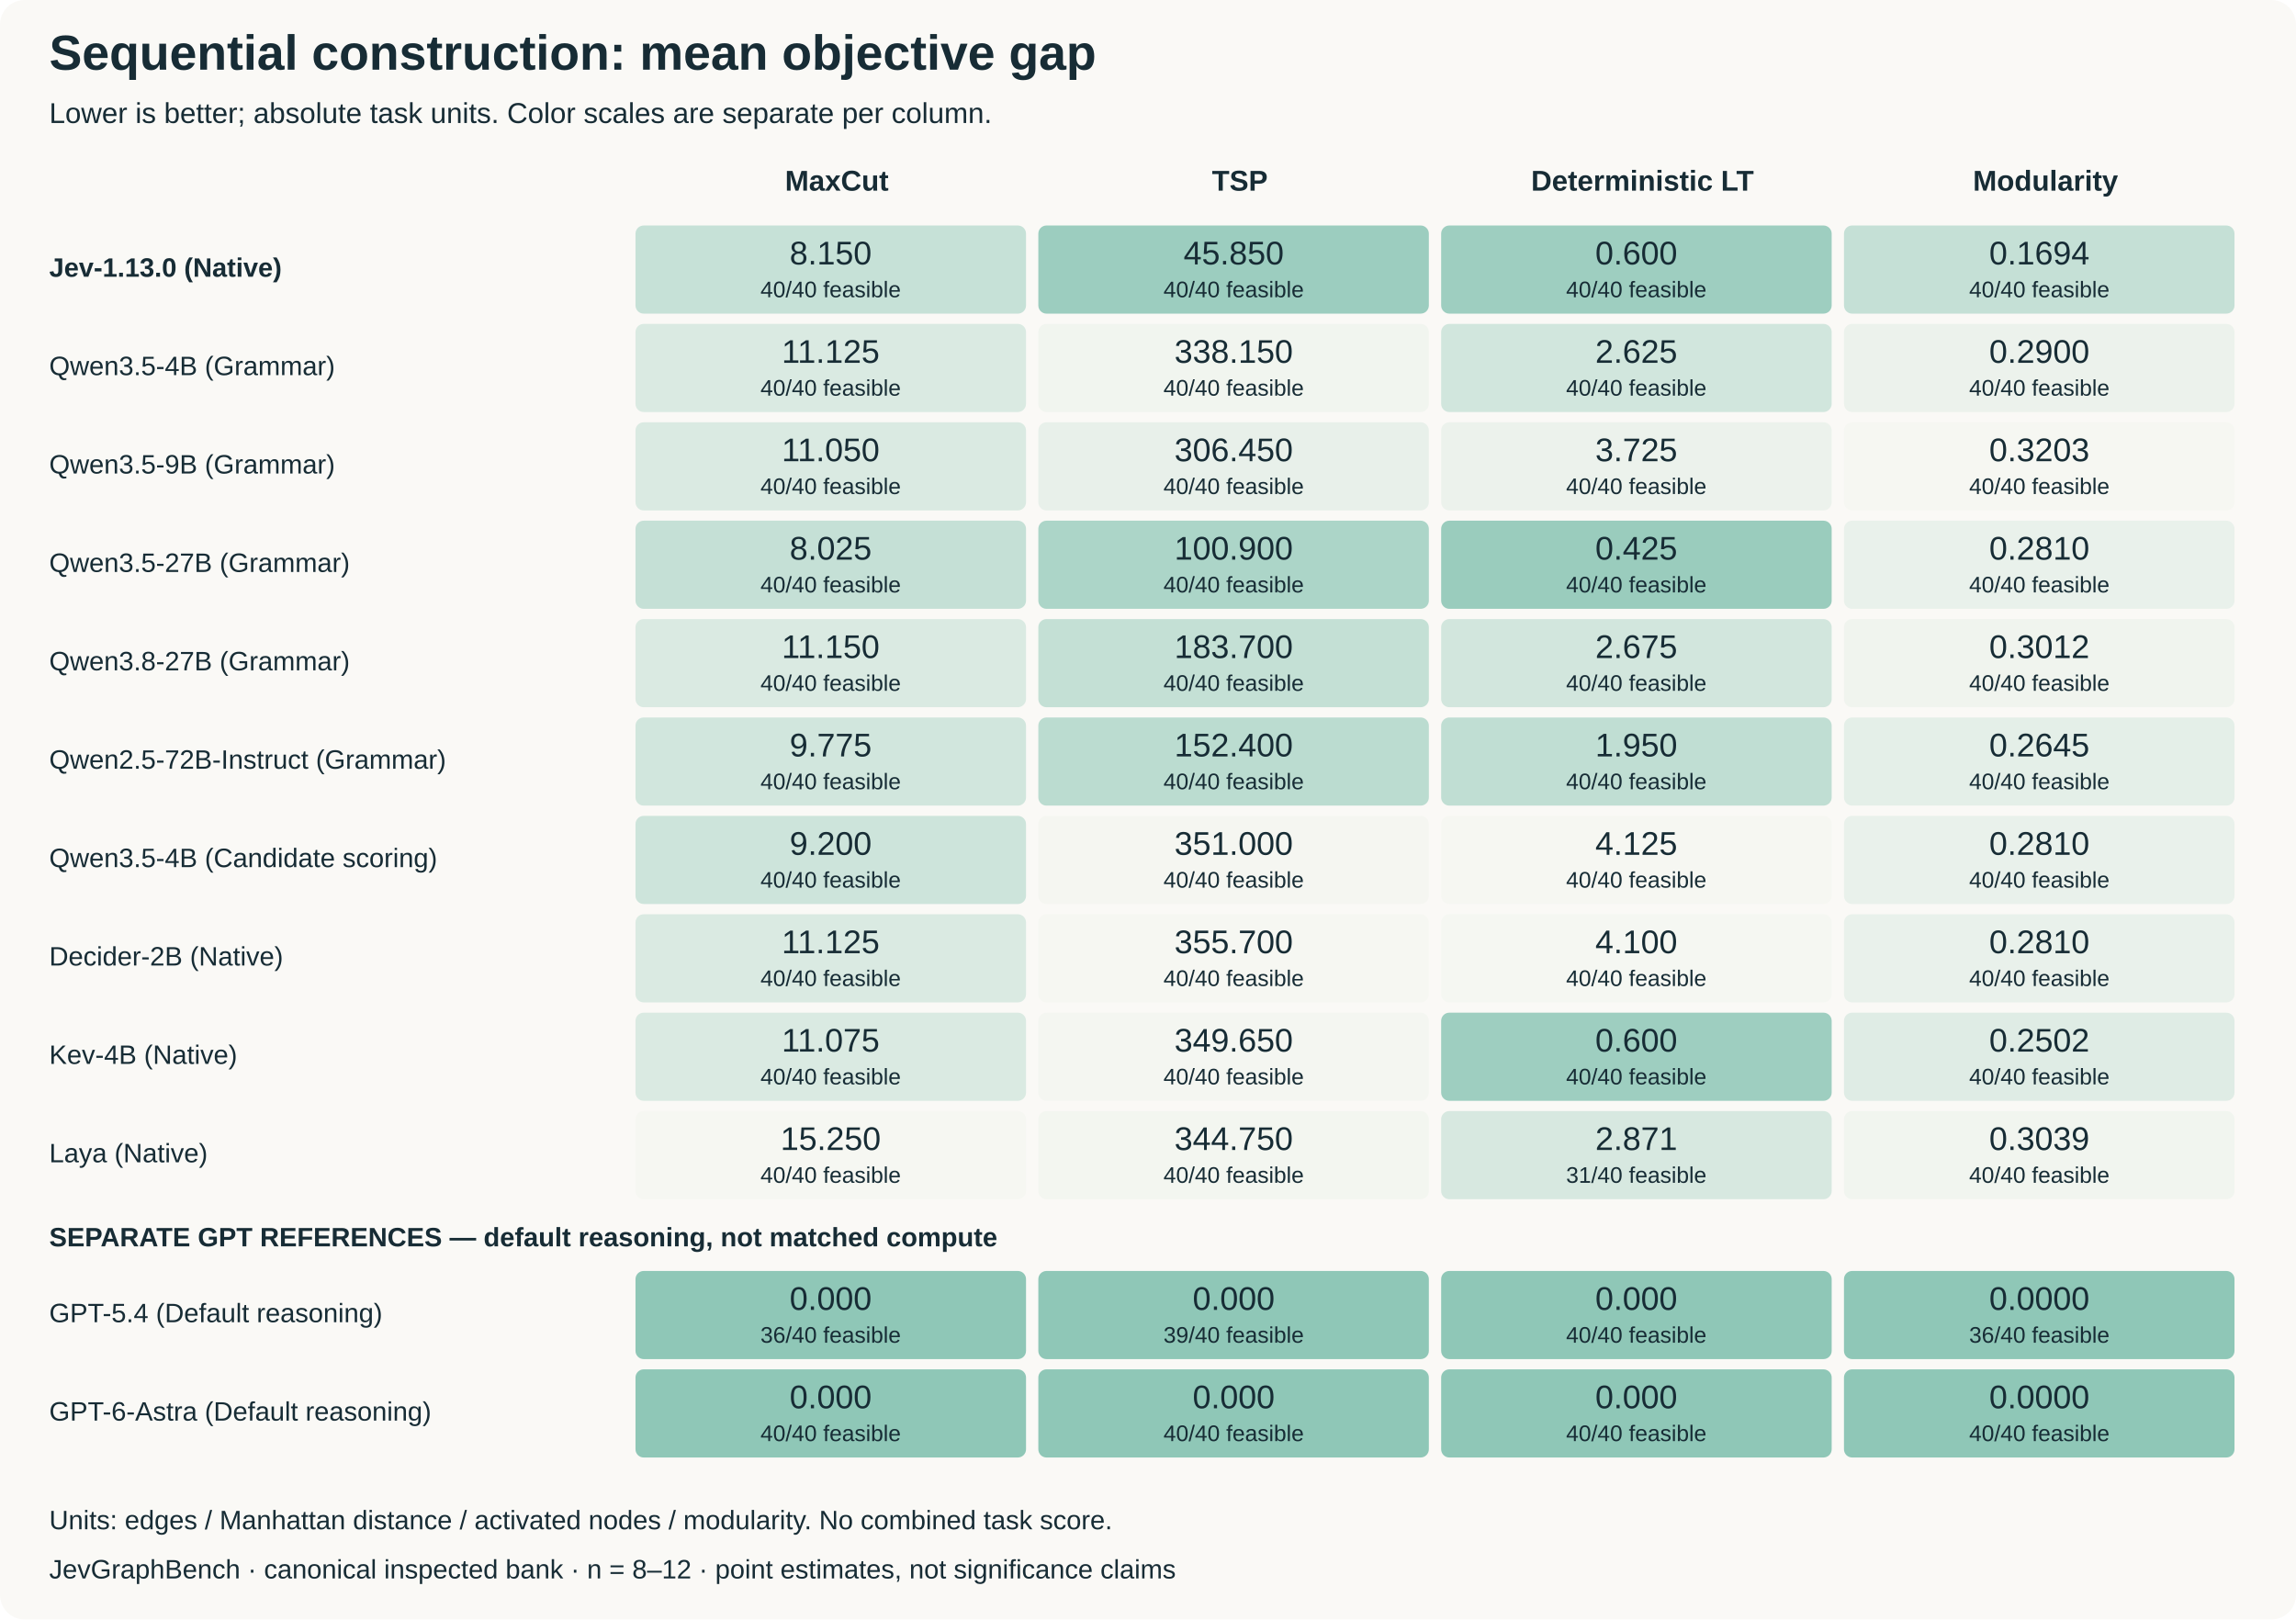
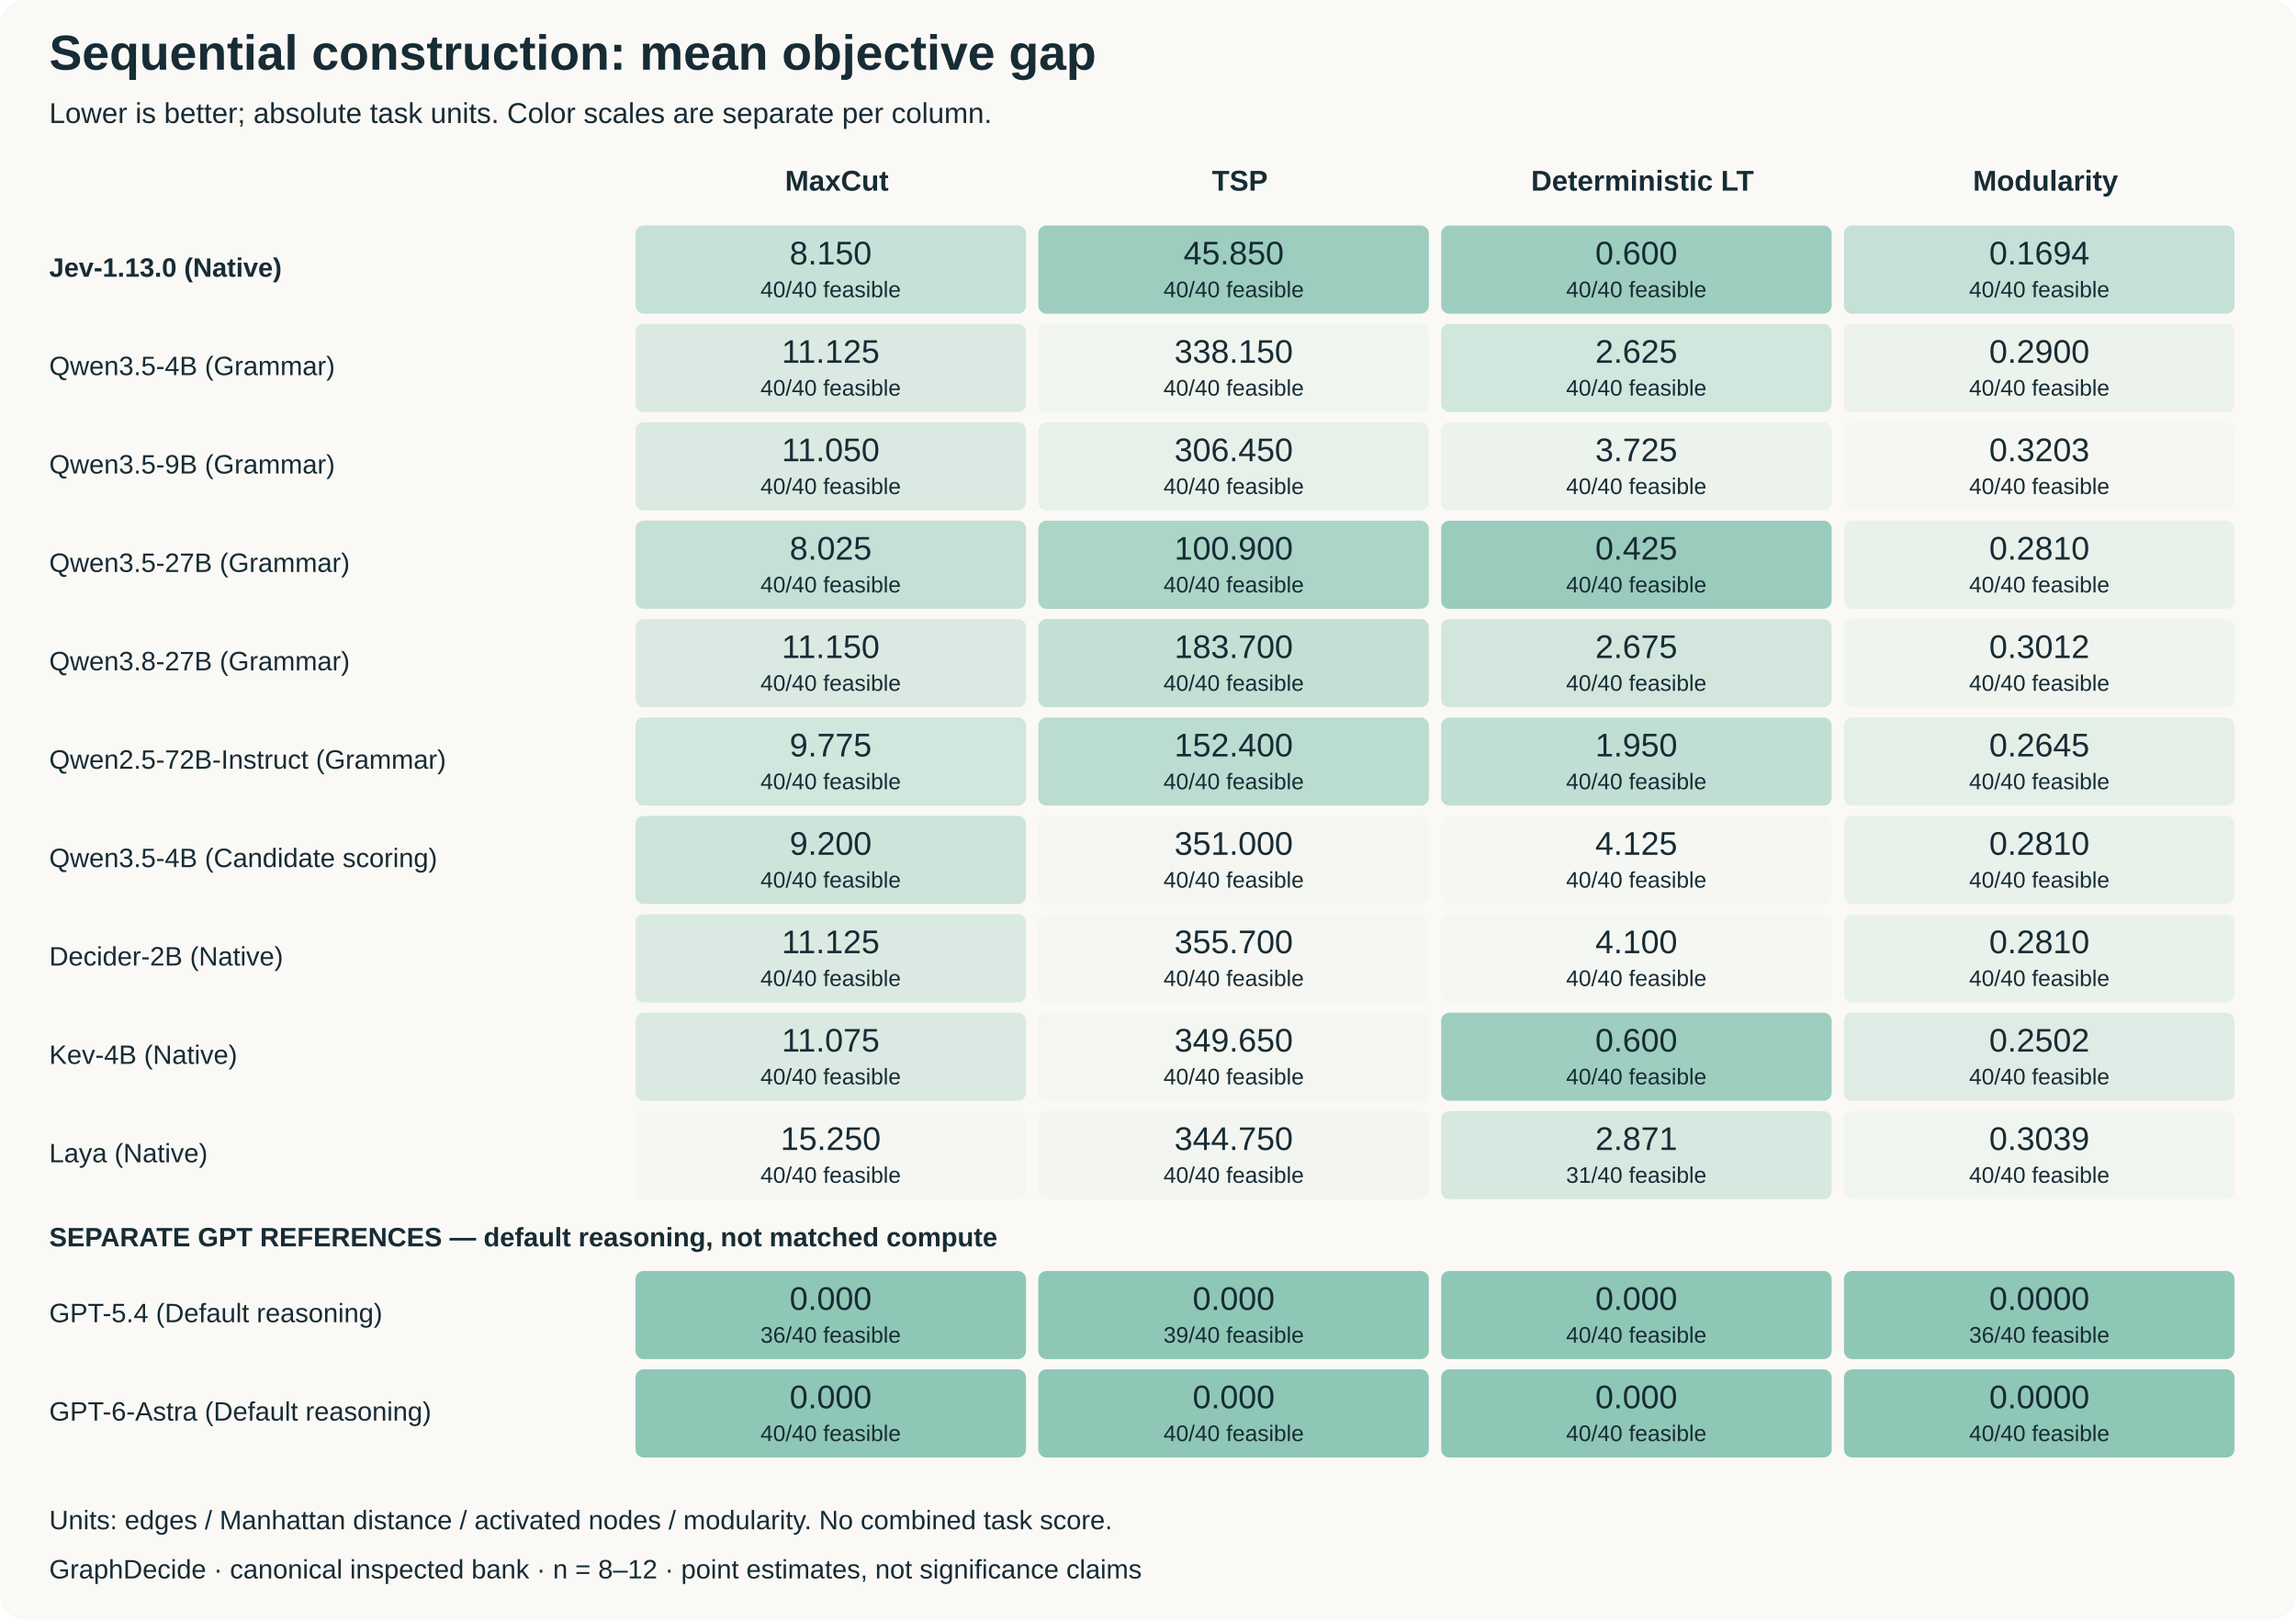
<svg xmlns="http://www.w3.org/2000/svg" width="1120" height="790" viewBox="0 0 1120 790" role="img" aria-labelledby="title desc">
  <rect width="1120" height="790" rx="12" fill="#faf9f6" />
  <g font-family="Arial, Helvetica, sans-serif" fill="#172c35">
    <text x="24" y="34" font-size="24" font-weight="bold">Sequential construction: mean objective gap</text>
    <text x="24" y="60" font-size="14">Lower is better; absolute task units. Color scales are separate per column.</text>
    <text x="408.2" y="93" text-anchor="middle" font-size="14" font-weight="bold">MaxCut</text>
    <text x="604.8" y="93" text-anchor="middle" font-size="14" font-weight="bold">TSP</text>
    <text x="801.2" y="93" text-anchor="middle" font-size="14" font-weight="bold">Deterministic LT</text>
    <text x="997.8" y="93" text-anchor="middle" font-size="14" font-weight="bold">Modularity</text>
    <text x="24" y="135" font-size="13" font-weight="bold">Jev-1.13.0 (Native)</text>
    <rect x="310.0" y="110" width="190.5" height="43" rx="4" fill="#c6e1d7" />
    <text x="405.2" y="129" text-anchor="middle" font-size="16">8.150</text>
    <text x="405.2" y="145" text-anchor="middle" font-size="11">40/40 feasible</text>
    <rect x="506.5" y="110" width="190.5" height="43" rx="4" fill="#9ccdbf" />
    <text x="601.8" y="129" text-anchor="middle" font-size="16">45.850</text>
    <text x="601.8" y="145" text-anchor="middle" font-size="11">40/40 feasible</text>
    <rect x="703.0" y="110" width="190.5" height="43" rx="4" fill="#9ecec0" />
    <text x="798.2" y="129" text-anchor="middle" font-size="16">0.600</text>
    <text x="798.2" y="145" text-anchor="middle" font-size="11">40/40 feasible</text>
    <rect x="899.5" y="110" width="190.5" height="43" rx="4" fill="#c5e0d6" />
    <text x="994.8" y="129" text-anchor="middle" font-size="16">0.1694</text>
    <text x="994.8" y="145" text-anchor="middle" font-size="11">40/40 feasible</text>
    <text x="24" y="183" font-size="13" font-weight="normal">Qwen3.5-4B (Grammar)</text>
    <rect x="310.0" y="158" width="190.5" height="43" rx="4" fill="#daeae2" />
    <text x="405.2" y="177" text-anchor="middle" font-size="16">11.125</text>
    <text x="405.2" y="193" text-anchor="middle" font-size="11">40/40 feasible</text>
    <rect x="506.5" y="158" width="190.5" height="43" rx="4" fill="#f1f5ef" />
    <text x="601.8" y="177" text-anchor="middle" font-size="16">338.150</text>
    <text x="601.8" y="193" text-anchor="middle" font-size="11">40/40 feasible</text>
    <rect x="703.0" y="158" width="190.5" height="43" rx="4" fill="#d1e6dd" />
    <text x="798.2" y="177" text-anchor="middle" font-size="16">2.625</text>
    <text x="798.2" y="193" text-anchor="middle" font-size="11">40/40 feasible</text>
    <rect x="899.5" y="158" width="190.5" height="43" rx="4" fill="#ecf2ec" />
    <text x="994.8" y="177" text-anchor="middle" font-size="16">0.2900</text>
    <text x="994.8" y="193" text-anchor="middle" font-size="11">40/40 feasible</text>
    <text x="24" y="231" font-size="13" font-weight="normal">Qwen3.5-9B (Grammar)</text>
    <rect x="310.0" y="206" width="190.5" height="43" rx="4" fill="#daeae2" />
    <text x="405.2" y="225" text-anchor="middle" font-size="16">11.050</text>
    <text x="405.2" y="241" text-anchor="middle" font-size="11">40/40 feasible</text>
    <rect x="506.5" y="206" width="190.5" height="43" rx="4" fill="#e8f0ea" />
    <text x="601.8" y="225" text-anchor="middle" font-size="16">306.450</text>
    <text x="601.8" y="241" text-anchor="middle" font-size="11">40/40 feasible</text>
    <rect x="703.0" y="206" width="190.5" height="43" rx="4" fill="#ecf2ec" />
    <text x="798.2" y="225" text-anchor="middle" font-size="16">3.725</text>
    <text x="798.2" y="241" text-anchor="middle" font-size="11">40/40 feasible</text>
    <rect x="899.5" y="206" width="190.5" height="43" rx="4" fill="#f6f7f2" />
    <text x="994.8" y="225" text-anchor="middle" font-size="16">0.3203</text>
    <text x="994.8" y="241" text-anchor="middle" font-size="11">40/40 feasible</text>
    <text x="24" y="279" font-size="13" font-weight="normal">Qwen3.5-27B (Grammar)</text>
    <rect x="310.0" y="254" width="190.5" height="43" rx="4" fill="#c5e0d6" />
    <text x="405.2" y="273" text-anchor="middle" font-size="16">8.025</text>
    <text x="405.2" y="289" text-anchor="middle" font-size="11">40/40 feasible</text>
    <rect x="506.5" y="254" width="190.5" height="43" rx="4" fill="#acd5c8" />
    <text x="601.8" y="273" text-anchor="middle" font-size="16">100.900</text>
    <text x="601.8" y="289" text-anchor="middle" font-size="11">40/40 feasible</text>
    <rect x="703.0" y="254" width="190.5" height="43" rx="4" fill="#9accbd" />
    <text x="798.2" y="273" text-anchor="middle" font-size="16">0.425</text>
    <text x="798.2" y="289" text-anchor="middle" font-size="11">40/40 feasible</text>
    <rect x="899.5" y="254" width="190.5" height="43" rx="4" fill="#e9f1eb" />
    <text x="994.8" y="273" text-anchor="middle" font-size="16">0.2810</text>
    <text x="994.8" y="289" text-anchor="middle" font-size="11">40/40 feasible</text>
    <text x="24" y="327" font-size="13" font-weight="normal">Qwen3.8-27B (Grammar)</text>
    <rect x="310.0" y="302" width="190.5" height="43" rx="4" fill="#daeae2" />
    <text x="405.2" y="321" text-anchor="middle" font-size="16">11.150</text>
    <text x="405.2" y="337" text-anchor="middle" font-size="11">40/40 feasible</text>
    <rect x="506.5" y="302" width="190.5" height="43" rx="4" fill="#c4e0d5" />
    <text x="601.8" y="321" text-anchor="middle" font-size="16">183.700</text>
    <text x="601.8" y="337" text-anchor="middle" font-size="11">40/40 feasible</text>
    <rect x="703.0" y="302" width="190.5" height="43" rx="4" fill="#d2e6dd" />
    <text x="798.2" y="321" text-anchor="middle" font-size="16">2.675</text>
    <text x="798.2" y="337" text-anchor="middle" font-size="11">40/40 feasible</text>
    <rect x="899.5" y="302" width="190.5" height="43" rx="4" fill="#f0f4ee" />
    <text x="994.8" y="321" text-anchor="middle" font-size="16">0.3012</text>
    <text x="994.8" y="337" text-anchor="middle" font-size="11">40/40 feasible</text>
    <text x="24" y="375" font-size="13" font-weight="normal">Qwen2.5-72B-Instruct (Grammar)</text>
    <rect x="310.0" y="350" width="190.5" height="43" rx="4" fill="#d1e6dd" />
    <text x="405.2" y="369" text-anchor="middle" font-size="16">9.775</text>
    <text x="405.2" y="385" text-anchor="middle" font-size="11">40/40 feasible</text>
    <rect x="506.5" y="350" width="190.5" height="43" rx="4" fill="#bbdcd0" />
    <text x="601.8" y="369" text-anchor="middle" font-size="16">152.400</text>
    <text x="601.8" y="385" text-anchor="middle" font-size="11">40/40 feasible</text>
    <rect x="703.0" y="350" width="190.5" height="43" rx="4" fill="#c0ded3" />
    <text x="798.2" y="369" text-anchor="middle" font-size="16">1.950</text>
    <text x="798.2" y="385" text-anchor="middle" font-size="11">40/40 feasible</text>
    <rect x="899.5" y="350" width="190.5" height="43" rx="4" fill="#e4efe8" />
    <text x="994.8" y="369" text-anchor="middle" font-size="16">0.2645</text>
    <text x="994.8" y="385" text-anchor="middle" font-size="11">40/40 feasible</text>
    <text x="24" y="423" font-size="13" font-weight="normal">Qwen3.5-4B (Candidate scoring)</text>
    <rect x="310.0" y="398" width="190.5" height="43" rx="4" fill="#cde4db" />
    <text x="405.2" y="417" text-anchor="middle" font-size="16">9.200</text>
    <text x="405.2" y="433" text-anchor="middle" font-size="11">40/40 feasible</text>
    <rect x="506.5" y="398" width="190.5" height="43" rx="4" fill="#f5f6f1" />
    <text x="601.8" y="417" text-anchor="middle" font-size="16">351.000</text>
    <text x="601.8" y="433" text-anchor="middle" font-size="11">40/40 feasible</text>
    <rect x="703.0" y="398" width="190.5" height="43" rx="4" fill="#f6f7f2" />
    <text x="798.2" y="417" text-anchor="middle" font-size="16">4.125</text>
    <text x="798.2" y="433" text-anchor="middle" font-size="11">40/40 feasible</text>
    <rect x="899.5" y="398" width="190.5" height="43" rx="4" fill="#e9f1eb" />
    <text x="994.8" y="417" text-anchor="middle" font-size="16">0.2810</text>
    <text x="994.8" y="433" text-anchor="middle" font-size="11">40/40 feasible</text>
    <text x="24" y="471" font-size="13" font-weight="normal">Decider-2B (Native)</text>
    <rect x="310.0" y="446" width="190.5" height="43" rx="4" fill="#daeae2" />
    <text x="405.2" y="465" text-anchor="middle" font-size="16">11.125</text>
    <text x="405.2" y="481" text-anchor="middle" font-size="11">40/40 feasible</text>
    <rect x="506.5" y="446" width="190.5" height="43" rx="4" fill="#f6f7f2" />
    <text x="601.8" y="465" text-anchor="middle" font-size="16">355.700</text>
    <text x="601.8" y="481" text-anchor="middle" font-size="11">40/40 feasible</text>
    <rect x="703.0" y="446" width="190.5" height="43" rx="4" fill="#f5f7f2" />
    <text x="798.2" y="465" text-anchor="middle" font-size="16">4.100</text>
    <text x="798.2" y="481" text-anchor="middle" font-size="11">40/40 feasible</text>
    <rect x="899.5" y="446" width="190.5" height="43" rx="4" fill="#e9f1eb" />
    <text x="994.8" y="465" text-anchor="middle" font-size="16">0.2810</text>
    <text x="994.8" y="481" text-anchor="middle" font-size="11">40/40 feasible</text>
    <text x="24" y="519" font-size="13" font-weight="normal">Kev-4B (Native)</text>
    <rect x="310.0" y="494" width="190.5" height="43" rx="4" fill="#daeae2" />
    <text x="405.2" y="513" text-anchor="middle" font-size="16">11.075</text>
    <text x="405.2" y="529" text-anchor="middle" font-size="11">40/40 feasible</text>
    <rect x="506.5" y="494" width="190.5" height="43" rx="4" fill="#f4f6f1" />
    <text x="601.8" y="513" text-anchor="middle" font-size="16">349.650</text>
    <text x="601.8" y="529" text-anchor="middle" font-size="11">40/40 feasible</text>
    <rect x="703.0" y="494" width="190.5" height="43" rx="4" fill="#9ecec0" />
    <text x="798.2" y="513" text-anchor="middle" font-size="16">0.600</text>
    <text x="798.2" y="529" text-anchor="middle" font-size="11">40/40 feasible</text>
    <rect x="899.5" y="494" width="190.5" height="43" rx="4" fill="#dfece5" />
    <text x="994.8" y="513" text-anchor="middle" font-size="16">0.2502</text>
    <text x="994.8" y="529" text-anchor="middle" font-size="11">40/40 feasible</text>
    <text x="24" y="567" font-size="13" font-weight="normal">Laya (Native)</text>
    <rect x="310.0" y="542" width="190.5" height="43" rx="4" fill="#f6f7f2" />
    <text x="405.2" y="561" text-anchor="middle" font-size="16">15.250</text>
    <text x="405.2" y="577" text-anchor="middle" font-size="11">40/40 feasible</text>
    <rect x="506.5" y="542" width="190.5" height="43" rx="4" fill="#f3f6f0" />
    <text x="601.8" y="561" text-anchor="middle" font-size="16">344.750</text>
    <text x="601.8" y="577" text-anchor="middle" font-size="11">40/40 feasible</text>
    <rect x="703.0" y="542" width="190.5" height="43" rx="4" fill="#d7e8e0" />
    <text x="798.2" y="561" text-anchor="middle" font-size="16">2.871</text>
    <text x="798.2" y="577" text-anchor="middle" font-size="11">31/40 feasible</text>
    <rect x="899.5" y="542" width="190.5" height="43" rx="4" fill="#f1f5ef" />
    <text x="994.8" y="561" text-anchor="middle" font-size="16">0.3039</text>
    <text x="994.8" y="577" text-anchor="middle" font-size="11">40/40 feasible</text>
    <text x="24" y="608" font-size="13" font-weight="bold">SEPARATE GPT REFERENCES — default reasoning, not matched compute</text>
    <text x="24" y="645" font-size="13" font-weight="normal">GPT-5.4 (Default reasoning)</text>
    <rect x="310.0" y="620" width="190.5" height="43" rx="4" fill="#8fc7b7" />
    <text x="405.2" y="639" text-anchor="middle" font-size="16">0.000</text>
    <text x="405.2" y="655" text-anchor="middle" font-size="11">36/40 feasible</text>
    <rect x="506.5" y="620" width="190.5" height="43" rx="4" fill="#8fc7b7" />
    <text x="601.8" y="639" text-anchor="middle" font-size="16">0.000</text>
    <text x="601.8" y="655" text-anchor="middle" font-size="11">39/40 feasible</text>
    <rect x="703.0" y="620" width="190.5" height="43" rx="4" fill="#8fc7b7" />
    <text x="798.2" y="639" text-anchor="middle" font-size="16">0.000</text>
    <text x="798.2" y="655" text-anchor="middle" font-size="11">40/40 feasible</text>
    <rect x="899.5" y="620" width="190.5" height="43" rx="4" fill="#8fc7b7" />
    <text x="994.8" y="639" text-anchor="middle" font-size="16">0.0000</text>
    <text x="994.8" y="655" text-anchor="middle" font-size="11">36/40 feasible</text>
    <text x="24" y="693" font-size="13" font-weight="normal">GPT-6-Astra (Default reasoning)</text>
    <rect x="310.0" y="668" width="190.5" height="43" rx="4" fill="#8fc7b7" />
    <text x="405.2" y="687" text-anchor="middle" font-size="16">0.000</text>
    <text x="405.2" y="703" text-anchor="middle" font-size="11">40/40 feasible</text>
    <rect x="506.5" y="668" width="190.5" height="43" rx="4" fill="#8fc7b7" />
    <text x="601.8" y="687" text-anchor="middle" font-size="16">0.000</text>
    <text x="601.8" y="703" text-anchor="middle" font-size="11">40/40 feasible</text>
    <rect x="703.0" y="668" width="190.5" height="43" rx="4" fill="#8fc7b7" />
    <text x="798.2" y="687" text-anchor="middle" font-size="16">0.000</text>
    <text x="798.2" y="703" text-anchor="middle" font-size="11">40/40 feasible</text>
    <rect x="899.5" y="668" width="190.5" height="43" rx="4" fill="#8fc7b7" />
    <text x="994.8" y="687" text-anchor="middle" font-size="16">0.0000</text>
    <text x="994.8" y="703" text-anchor="middle" font-size="11">40/40 feasible</text>
    <text x="24" y="746" font-size="13">Units: edges / Manhattan distance / activated nodes / modularity. No combined task score.</text>
-     <text x="24" y="770" font-size="13">JevGraphBench · canonical inspected bank · n = 8–12 · point estimates, not significance claims</text>
+     <text x="24" y="770" font-size="13">GraphDecide · canonical inspected bank · n = 8–12 · point estimates, not significance claims</text>
  </g>
</svg>
